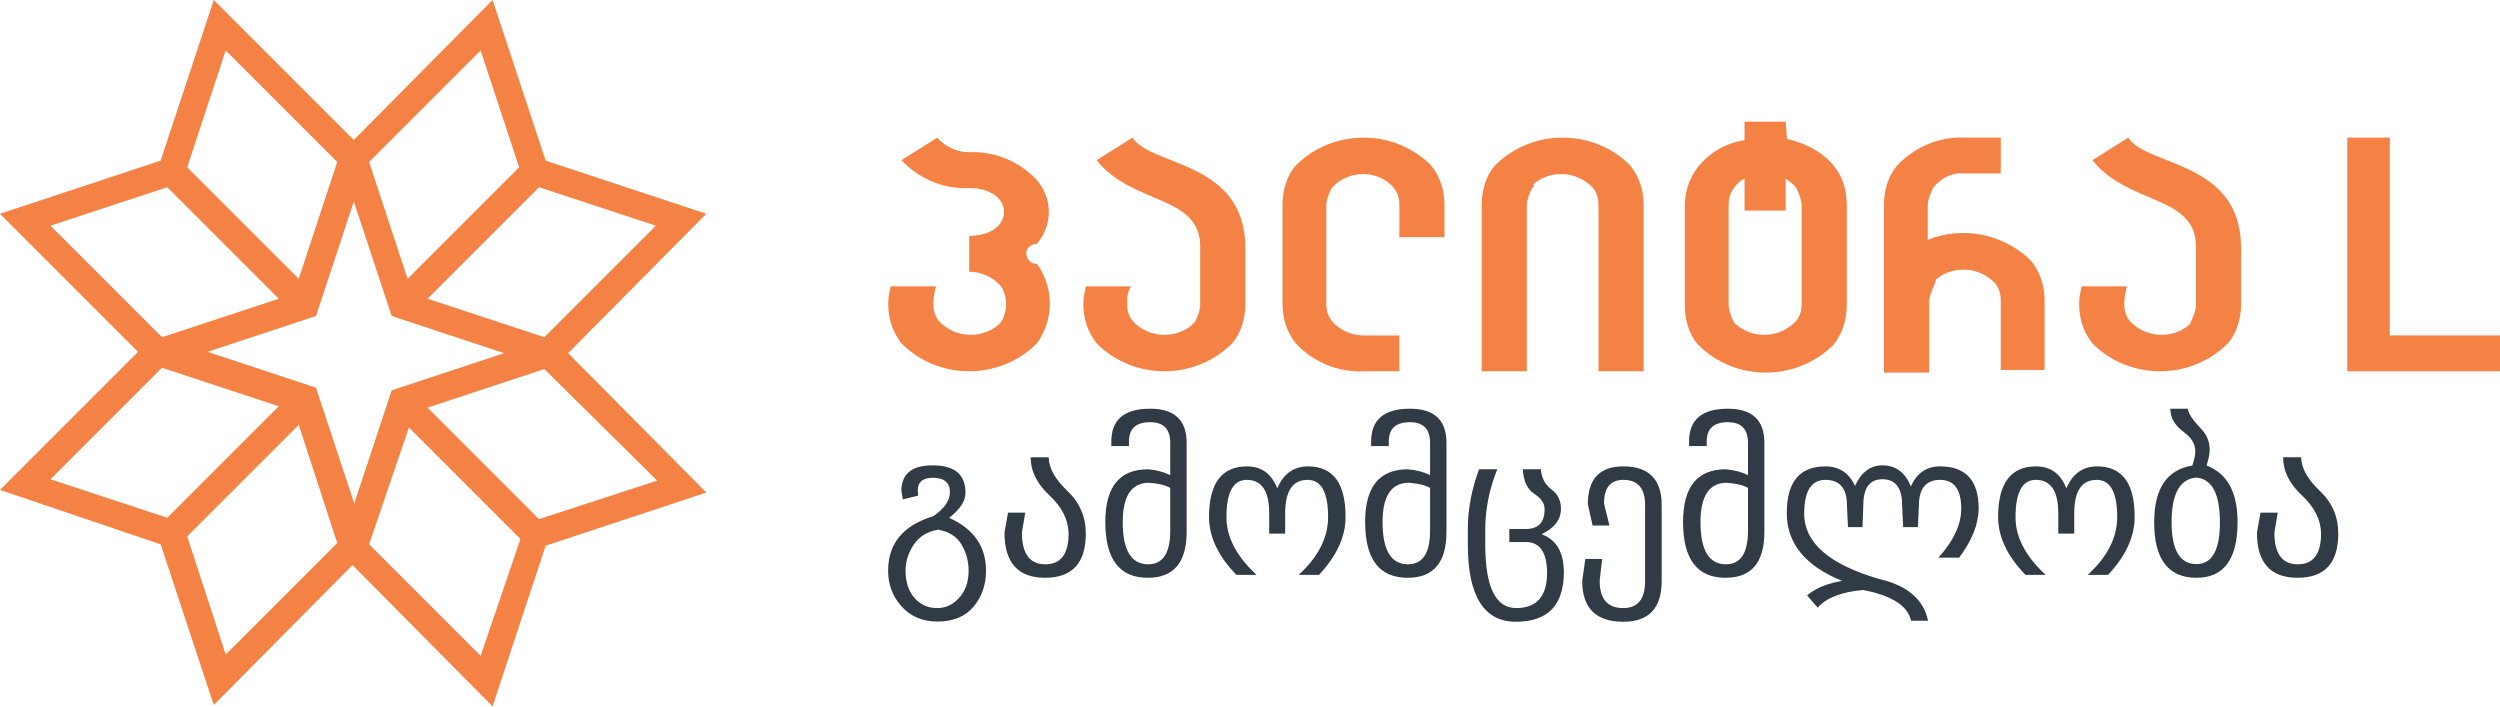
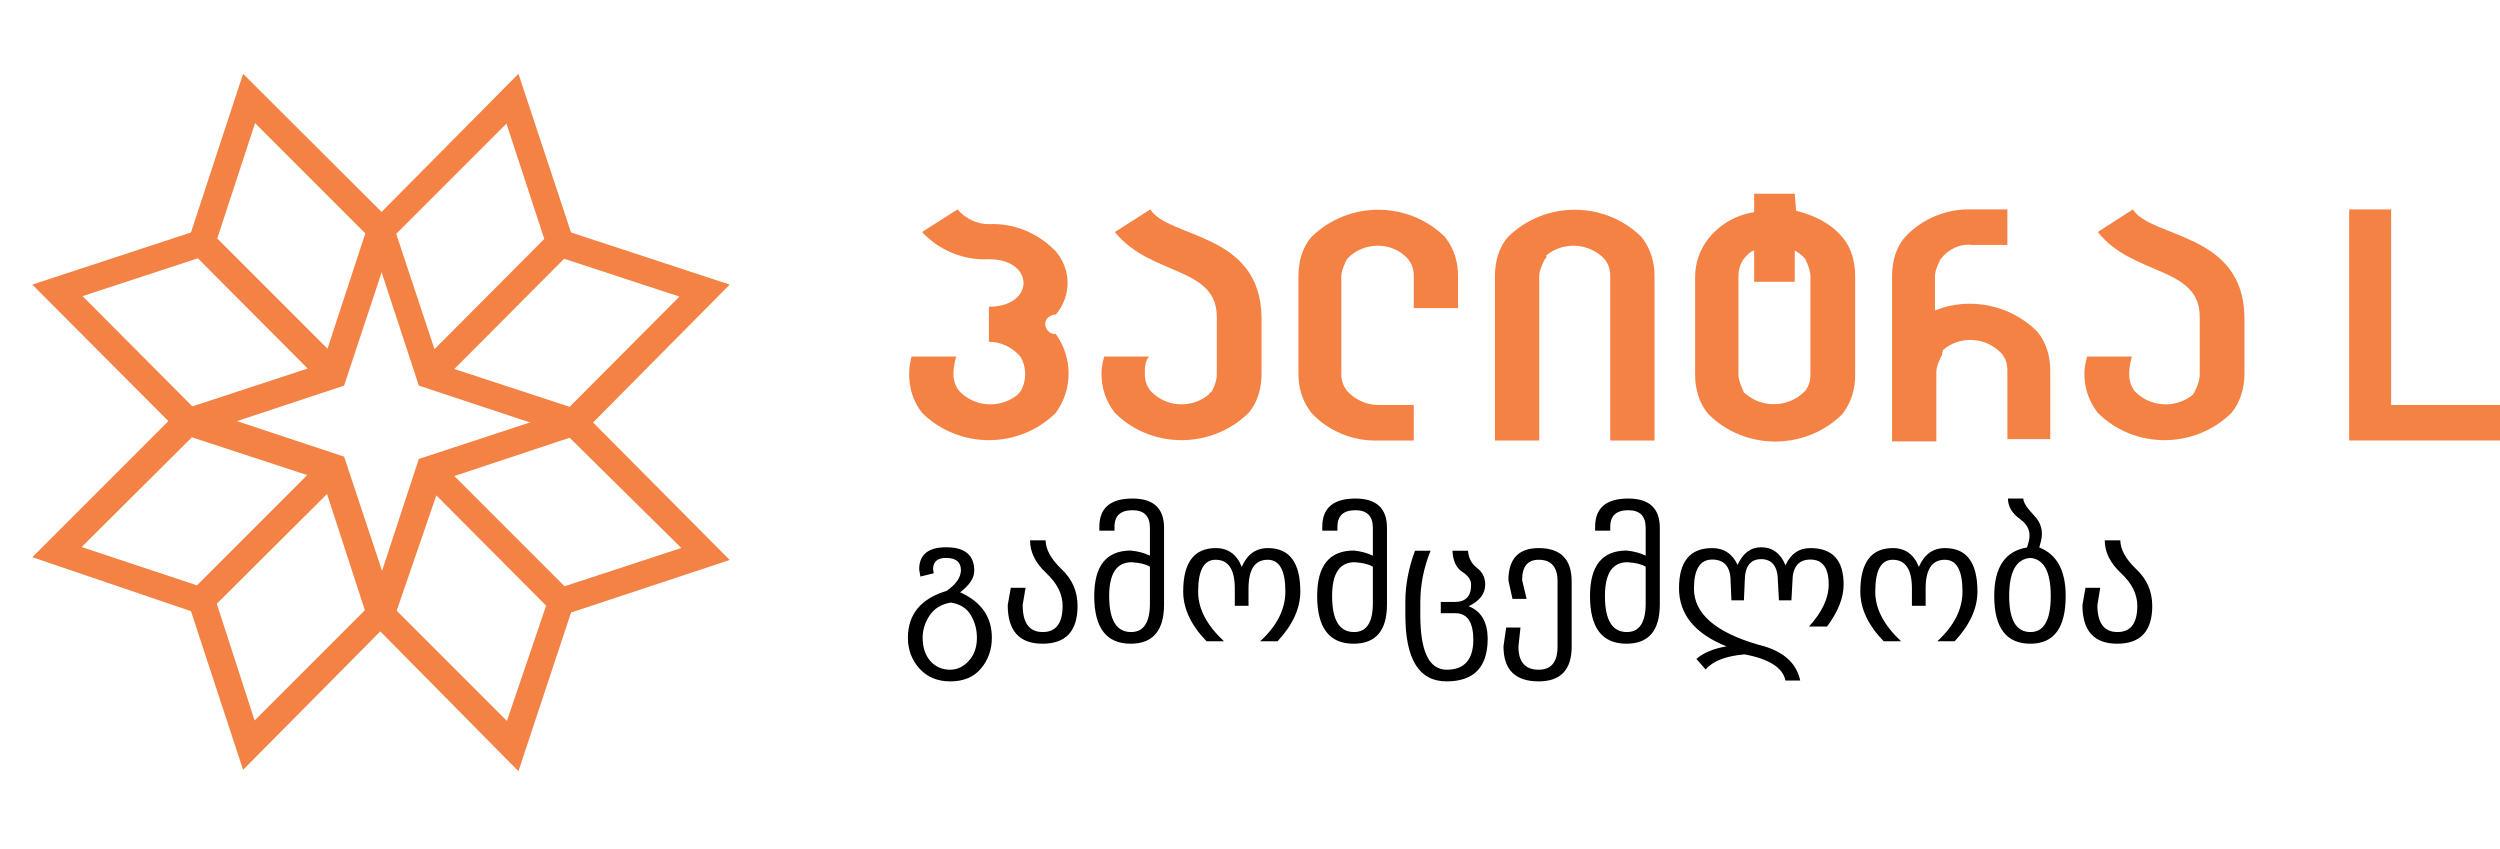
- <svg xmlns="http://www.w3.org/2000/svg" version="1.1" id="Group_352" x="0px" y="0px" viewBox="0 0 188.3 53.2" style="enable-background:new 0 0 188.3 53.2;" xml:space="preserve">
-   <style type="text/css">
- 	.st0{fill:#F48245;}
- 	.st1{fill:#313B45;}
- 	.st2{font-family:'MarkGEO-Regular';}
- 	.st3{font-size:14.953px;}
- </style>
-   <path id="Path_1" class="st0" d="M3.8,17l8.4,8.4l8.8-2.9l-8.4-8.4L3.8,17z M14.1,12.6l8.4,8.4l2.9-8.8L17,3.8L14.1,12.6z M0,16.1  l12.1-4l4-12.1l11.7,11.7l-4,12.1l-12.1,4L0,16.1z" />
-   <path id="Path_2" class="st0" d="M36.2,3.8l-8.4,8.4l2.9,8.8l8.4-8.4L36.2,3.8z M37.1,0l4,12.1l12.1,4L41.6,27.8l-12.1-4l-4-12.1  L37.1,0z M41,25.4l8.4-8.4l-8.8-2.9l-8.4,8.4L41,25.4z" />
-   <path id="Path_3" class="st0" d="M49.5,36.2L41,27.8l-8.8,2.9l8.4,8.4L49.5,36.2z M39.2,40.6l-8.4-8.4l-3,8.8l8.4,8.4L39.2,40.6z   M53.2,37.1l-12.1,4l-4,12.1L25.5,41.5l4-12.1l12.1-4L53.2,37.1z" />
-   <path id="Path_4" class="st0" d="M17,49.3l8.4-8.4L22.5,32l-8.4,8.4L17,49.3z M12.6,39l8.4-8.4l-8.8-2.9l-8.4,8.4L12.6,39z   M16.1,53.1l-4-12.1L0,36.9l11.7-11.7l12.1,4l4,12.1L16.1,53.1z" />
-   <g id="Group_33" transform="translate(66.899 9.165)">
-     <path id="Path_5" class="st0" d="M8.5,15.1c0.5-0.8,0.5-1.9,0-2.7c-0.6-0.7-1.5-1.1-2.4-1.1V8.6c3.5,0,3.5-3.6,0-3.6   C4.2,5.1,2.3,4.3,1,2.9l2.7-1.7c0.6,0.7,1.5,1.1,2.4,1.1C8,2.2,9.9,3,11.2,4.4c1.2,1.4,1.2,3.4,0,4.8c-0.4,0-0.8,0.3-0.8,0.7   s0.3,0.8,0.7,0.8h0.1c1.3,1.8,1.3,4.2,0,6c-2.8,2.8-7.4,2.8-10.2,0l0,0c-0.7-0.9-1-1.9-1-3c0-0.5,0.1-0.9,0.2-1.3h3.4   c-0.1,0.4-0.2,0.9-0.2,1.3c0,0.5,0.1,0.9,0.4,1.3C5,16.3,7,16.4,8.3,15.3C8.3,15.3,8.4,15.2,8.5,15.1" />
-     <path id="Path_6" class="st0" d="M23.1,15.1c0.2-0.4,0.4-0.9,0.4-1.3V9.4c0-3.9-5.1-3.1-7.8-6.5l2.7-1.7c1.4,2.2,8.4,1.7,8.5,8.2   v4.3c0,1.1-0.3,2.2-1,3c-2.8,2.8-7.4,2.8-10.2,0l0,0c-0.7-0.9-1-1.9-1-3c0-0.5,0.1-0.9,0.2-1.3h3.4C18,12.8,18,13.3,18,13.7   c0,0.5,0.1,0.9,0.4,1.3c1.2,1.3,3.2,1.4,4.5,0.3C22.9,15.2,23,15.2,23.1,15.1" />
-     <path id="Path_7" class="st0" d="M33.4,5C33.2,5.4,33,5.9,33,6.3v7.4c0,0.5,0.1,0.9,0.4,1.3c0.6,0.7,1.5,1.1,2.4,1.1h2.7v2.7h-2.7   c-1.9,0.1-3.8-0.7-5.1-2.1c-0.7-0.9-1-1.9-1-3V6.3c0-1.1,0.3-2.2,1-3c2.8-2.8,7.4-2.8,10.2,0l0,0c0.7,0.9,1,1.9,1,3v2.4h-3.4V6.3   c0-0.5-0.1-0.9-0.4-1.3C37,3.7,35,3.6,33.7,4.7C33.6,4.8,33.5,4.9,33.4,5" />
-     <path id="Path_8" class="st0" d="M48.5,5c-0.2,0.4-0.4,0.9-0.4,1.3v12.5h-3.4V6.3c0-1.1,0.3-2.2,1-3c2.8-2.8,7.4-2.8,10.2,0l0,0   c0.7,0.9,1,1.9,1,3v12.5h-3.4V6.3c0-0.5-0.1-0.9-0.4-1.3c-1.2-1.3-3.2-1.4-4.5-0.3C48.7,4.8,48.6,4.9,48.5,5" />
-     <path id="Path_9" class="st0" d="M78.8,12.3c-0.2,0.4-0.4,0.9-0.4,1.3v5.3H75V6.3c0-1.1,0.3-2.2,1-3c1.3-1.4,3.2-2.2,5.1-2.1h2.7   v2.7h-2.7c-0.9-0.1-1.8,0.3-2.4,1.1c-0.2,0.4-0.4,0.9-0.4,1.3v2.6c2.7-1.1,5.8-0.4,7.8,1.6c0.7,0.9,1,1.9,1,3v5.2h-3.3v-5.2   c0-0.5-0.1-0.9-0.4-1.3c-1.2-1.3-3.2-1.4-4.5-0.3C78.9,12.1,78.8,12.2,78.8,12.3" />
-     <path id="Path_10" class="st0" d="M67.6,0h-3.1v1.4c-1.4,0.2-2.6,0.9-3.5,2c-0.7,0.9-1,1.9-1,3v7.4c0,1.1,0.3,2.2,1,3   c2.8,2.8,7.4,2.8,10.2,0l0,0c0.7-0.9,1-1.9,1-3V6.3c0-1.1-0.3-2.2-1-3c-0.9-1.1-2.2-1.7-3.5-2L67.6,0z M63.7,15.1   c-0.2-0.4-0.4-0.9-0.4-1.3V6.3c0-0.5,0.1-0.9,0.4-1.3c0.2-0.3,0.5-0.6,0.8-0.7v2.4h3.1V4.3c0.3,0.2,0.6,0.4,0.8,0.7   c0.2,0.4,0.4,0.9,0.4,1.3v7.4c0,0.5-0.1,0.9-0.4,1.3c-1.2,1.3-3.2,1.4-4.5,0.3C63.8,15.2,63.7,15.2,63.7,15.1" />
-     <path id="Path_11" class="st0" d="M113.1,1.2v14.9h8.3v2.7h-11.5V1.2H113.1z" />
-     <path id="Path_12" class="st0" d="M98.1,15.1c0.2-0.4,0.4-0.9,0.4-1.3V9.4c0-3.9-5.1-3.1-7.8-6.5l2.7-1.7c1.4,2.2,8.4,1.7,8.5,8.2   v4.3c0,1.1-0.3,2.2-1,3c-2.8,2.8-7.4,2.8-10.2,0l0,0c-0.7-0.9-1-1.9-1-3c0-0.5,0.1-0.9,0.2-1.3h3.4c-0.1,0.4-0.2,0.9-0.2,1.3   c0,0.5,0.1,0.9,0.4,1.3c1.2,1.3,3.2,1.4,4.5,0.3C98,15.2,98.1,15.2,98.1,15.1" />
-   </g>
-   <text transform="matrix(1 0 0 1 66.2363 43.2996)" class="st1 st2 st3">გამომცემლობა</text>
+ <svg xmlns="http://www.w3.org/2000/svg" version="1.2" viewBox="0 0 542 184" width="542" height="184">
+   <style>
+ 		tspan { white-space:pre } 
+ 		.s0 { fill: #f48245 } 
+ 		.t1 { font-size: 13px;fill: #000000;font-weight: 400;font-family: "LiberationSans", "Liberation Sans" } 
+ 	</style>
+   <path id="Path_1" class="s0" d="m7 61.7l34.4-11.3 11.3-34.4 33.3 33.2-11.4 34.4-34.4 11.4zm40.1-10l23.9 23.9 8.2-25-23.9-23.9zm-29.2 12.5l23.8 23.9 25-8.2-23.8-23.9z" />
+   <path id="Path_2" class="s0" d="m112.4 16l11.4 34.4 34.4 11.3-33 33.3-34.4-11.4-11.3-34.4zm-2.6 10.8l-23.9 23.9 8.3 25 23.8-23.9zm13.7 61.4l23.8-23.9-25-8.2-23.8 23.9z" />
+   <path id="Path_3" class="s0" d="m158.2 121.4l-34.4 11.4-11.4 34.4-32.9-33.3 11.3-34.4 34.4-11.3zm-39.8 9.9l-23.8-23.9-8.6 25 23.9 23.9zm29.3-12.5l-24.2-23.9-25 8.3 23.9 23.9z" />
+   <path id="Path_4" class="s0" d="m52.7 166.9l-11.3-34.4-34.4-11.7 33.2-33.2 34.4 11.4 11.4 34.3zm-10-40l23.9-23.9-25-8.2-23.9 23.8zm12.5 29.3l23.9-23.9-8.2-25.2-23.9 23.8z" />
+   <path id="Path_5" class="s0" d="m221.2 84.9c1.4-2.2 1.4-5.4 0-7.6-1.7-2-4.2-3.2-6.8-3.2v-7.6c10 0 10-10.3 0-10.3-5.4 0.3-10.8-1.9-14.5-5.9l7.7-4.9c1.7 2 4.2 3.2 6.8 3.2 5.4-0.3 10.8 2 14.5 5.9 3.4 4 3.4 9.7 0 13.7-1.1 0-2.3 0.8-2.3 2 0 1.1 0.9 2.2 2 2.2h0.3c3.7 5.2 3.7 12 0 17.1-8 7.9-21 7.9-29 0-2-2.6-2.8-5.4-2.8-8.5 0-1.5 0.3-2.6 0.5-3.7h9.7c-0.3 1.1-0.6 2.5-0.6 3.7 0 1.4 0.3 2.5 1.2 3.7 3.4 3.7 9.1 3.9 12.8 0.8 0 0 0.2-0.3 0.5-0.6z" />
+   <path id="Path_6" class="s0" d="m262.7 84.9c0.6-1.1 1.1-2.5 1.1-3.7v-12.5c0-11-14.4-8.8-22.1-18.4l7.7-4.9c3.9 6.3 23.8 4.9 24.1 23.3v12.3c0 3.1-0.8 6.2-2.8 8.5-8 7.9-21.1 7.9-29 0-2-2.6-2.9-5.4-2.9-8.5 0-1.5 0.3-2.6 0.6-3.7h9.7c-0.9 1.1-0.9 2.5-0.9 3.7 0 1.4 0.3 2.5 1.2 3.7 3.4 3.7 9 3.9 12.7 0.8 0-0.3 0.3-0.3 0.6-0.6z" />
+   <path id="Path_7" class="s0" d="m292 56.2c-0.6 1.2-1.2 2.6-1.2 3.7v21.1c0 1.4 0.3 2.5 1.2 3.7 1.7 1.9 4.2 3.1 6.8 3.1h7.7v7.7h-7.7c-5.4 0.2-10.8-2-14.5-6-2-2.6-2.8-5.4-2.8-8.5v-21.1c0-3.1 0.8-6.2 2.8-8.5 8-7.9 21-7.9 29 0 2 2.6 2.8 5.4 2.8 8.5v6.9h-9.6v-6.9c0-1.4-0.3-2.5-1.2-3.7-3.1-3.6-8.8-3.9-12.5-0.8q-0.4 0.4-0.8 0.8z" />
+   <path id="Path_8" class="s0" d="m334.9 56.2c-0.6 1.2-1.2 2.6-1.2 3.7v35.6h-9.6v-35.6c0-3.1 0.8-6.2 2.8-8.5 8-7.9 21-7.9 29 0 2 2.6 2.8 5.4 2.8 8.5v35.6h-9.6v-35.6c0-1.4-0.3-2.5-1.2-3.7-3.4-3.6-9-3.9-12.7-0.8 0.2 0.3 0 0.6-0.3 0.8z" />
+   <path id="Path_9" class="s0" d="m421 77c-0.6 1.1-1.2 2.5-1.2 3.7v15h-9.6v-35.8c0-3.1 0.8-6.2 2.8-8.5 3.7-4 9.1-6.2 14.5-6h7.7v7.7h-7.7c-2.6-0.3-5.1 0.9-6.8 3.1-0.6 1.2-1.2 2.6-1.2 3.7v7.4c7.7-3.1 16.5-1.1 22.2 4.6 2 2.5 2.8 5.4 2.8 8.5v14.8h-9.3v-14.8c0-1.4-0.3-2.6-1.2-3.7-3.4-3.7-9.1-4-12.8-0.8 0 0.5-0.2 0.8-0.2 1.1z" />
+   <path id="Path_10" class="s0" d="m389.1 42h-8.8v4c-3.9 0.6-7.4 2.6-9.9 5.7-2 2.6-2.9 5.4-2.9 8.5v21c0 3.2 0.9 6.3 2.9 8.6 7.9 7.9 21 7.9 29 0 2-2.6 2.8-5.4 2.8-8.6v-21.3c0-3.1-0.8-6.2-2.8-8.5-2.6-3.1-6.3-4.8-10-5.7zm-11.1 42.9c-0.5-1.1-1.1-2.5-1.1-3.7v-21.3c0-1.4 0.3-2.5 1.1-3.7 0.6-0.8 1.5-1.7 2.3-1.9v6.8h8.8v-6.8c0.9 0.5 1.7 1.1 2.3 1.9 0.6 1.2 1.1 2.6 1.1 3.7v21.1c0 1.4-0.2 2.5-1.1 3.7-3.4 3.6-9.1 3.9-12.8 0.8-0.3-0.3-0.6-0.3-0.6-0.6z" />
+   <path id="Path_11" class="s0" d="m518.4 45.4v42.4h23.6v7.7h-32.7v-50.1z" />
+   <path id="Path_12" class="s0" d="m475.8 84.9c0.6-1.1 1.1-2.5 1.1-3.7v-12.5c0-11-14.5-8.8-22.1-18.4l7.6-4.9c4 6.3 23.9 4.9 24.2 23.3v12.3c0 3.1-0.9 6.2-2.8 8.5-8 7.9-21.1 7.9-29 0-2-2.6-2.9-5.4-2.9-8.5 0-1.5 0.3-2.6 0.6-3.7h9.7c-0.3 1.1-0.6 2.5-0.6 3.7 0 1.4 0.3 2.5 1.1 3.7 3.4 3.7 9.1 3.9 12.8 0.8 0-0.3 0.3-0.3 0.3-0.6z" />
+   <text id="გამომცემლობა" style="transform: matrix(2.841,0,0,2.841,195.192,139.024)">
+     <tspan x="0" y="0" class="t1">გამომცემლობა
+ </tspan>
+   </text>
</svg>
